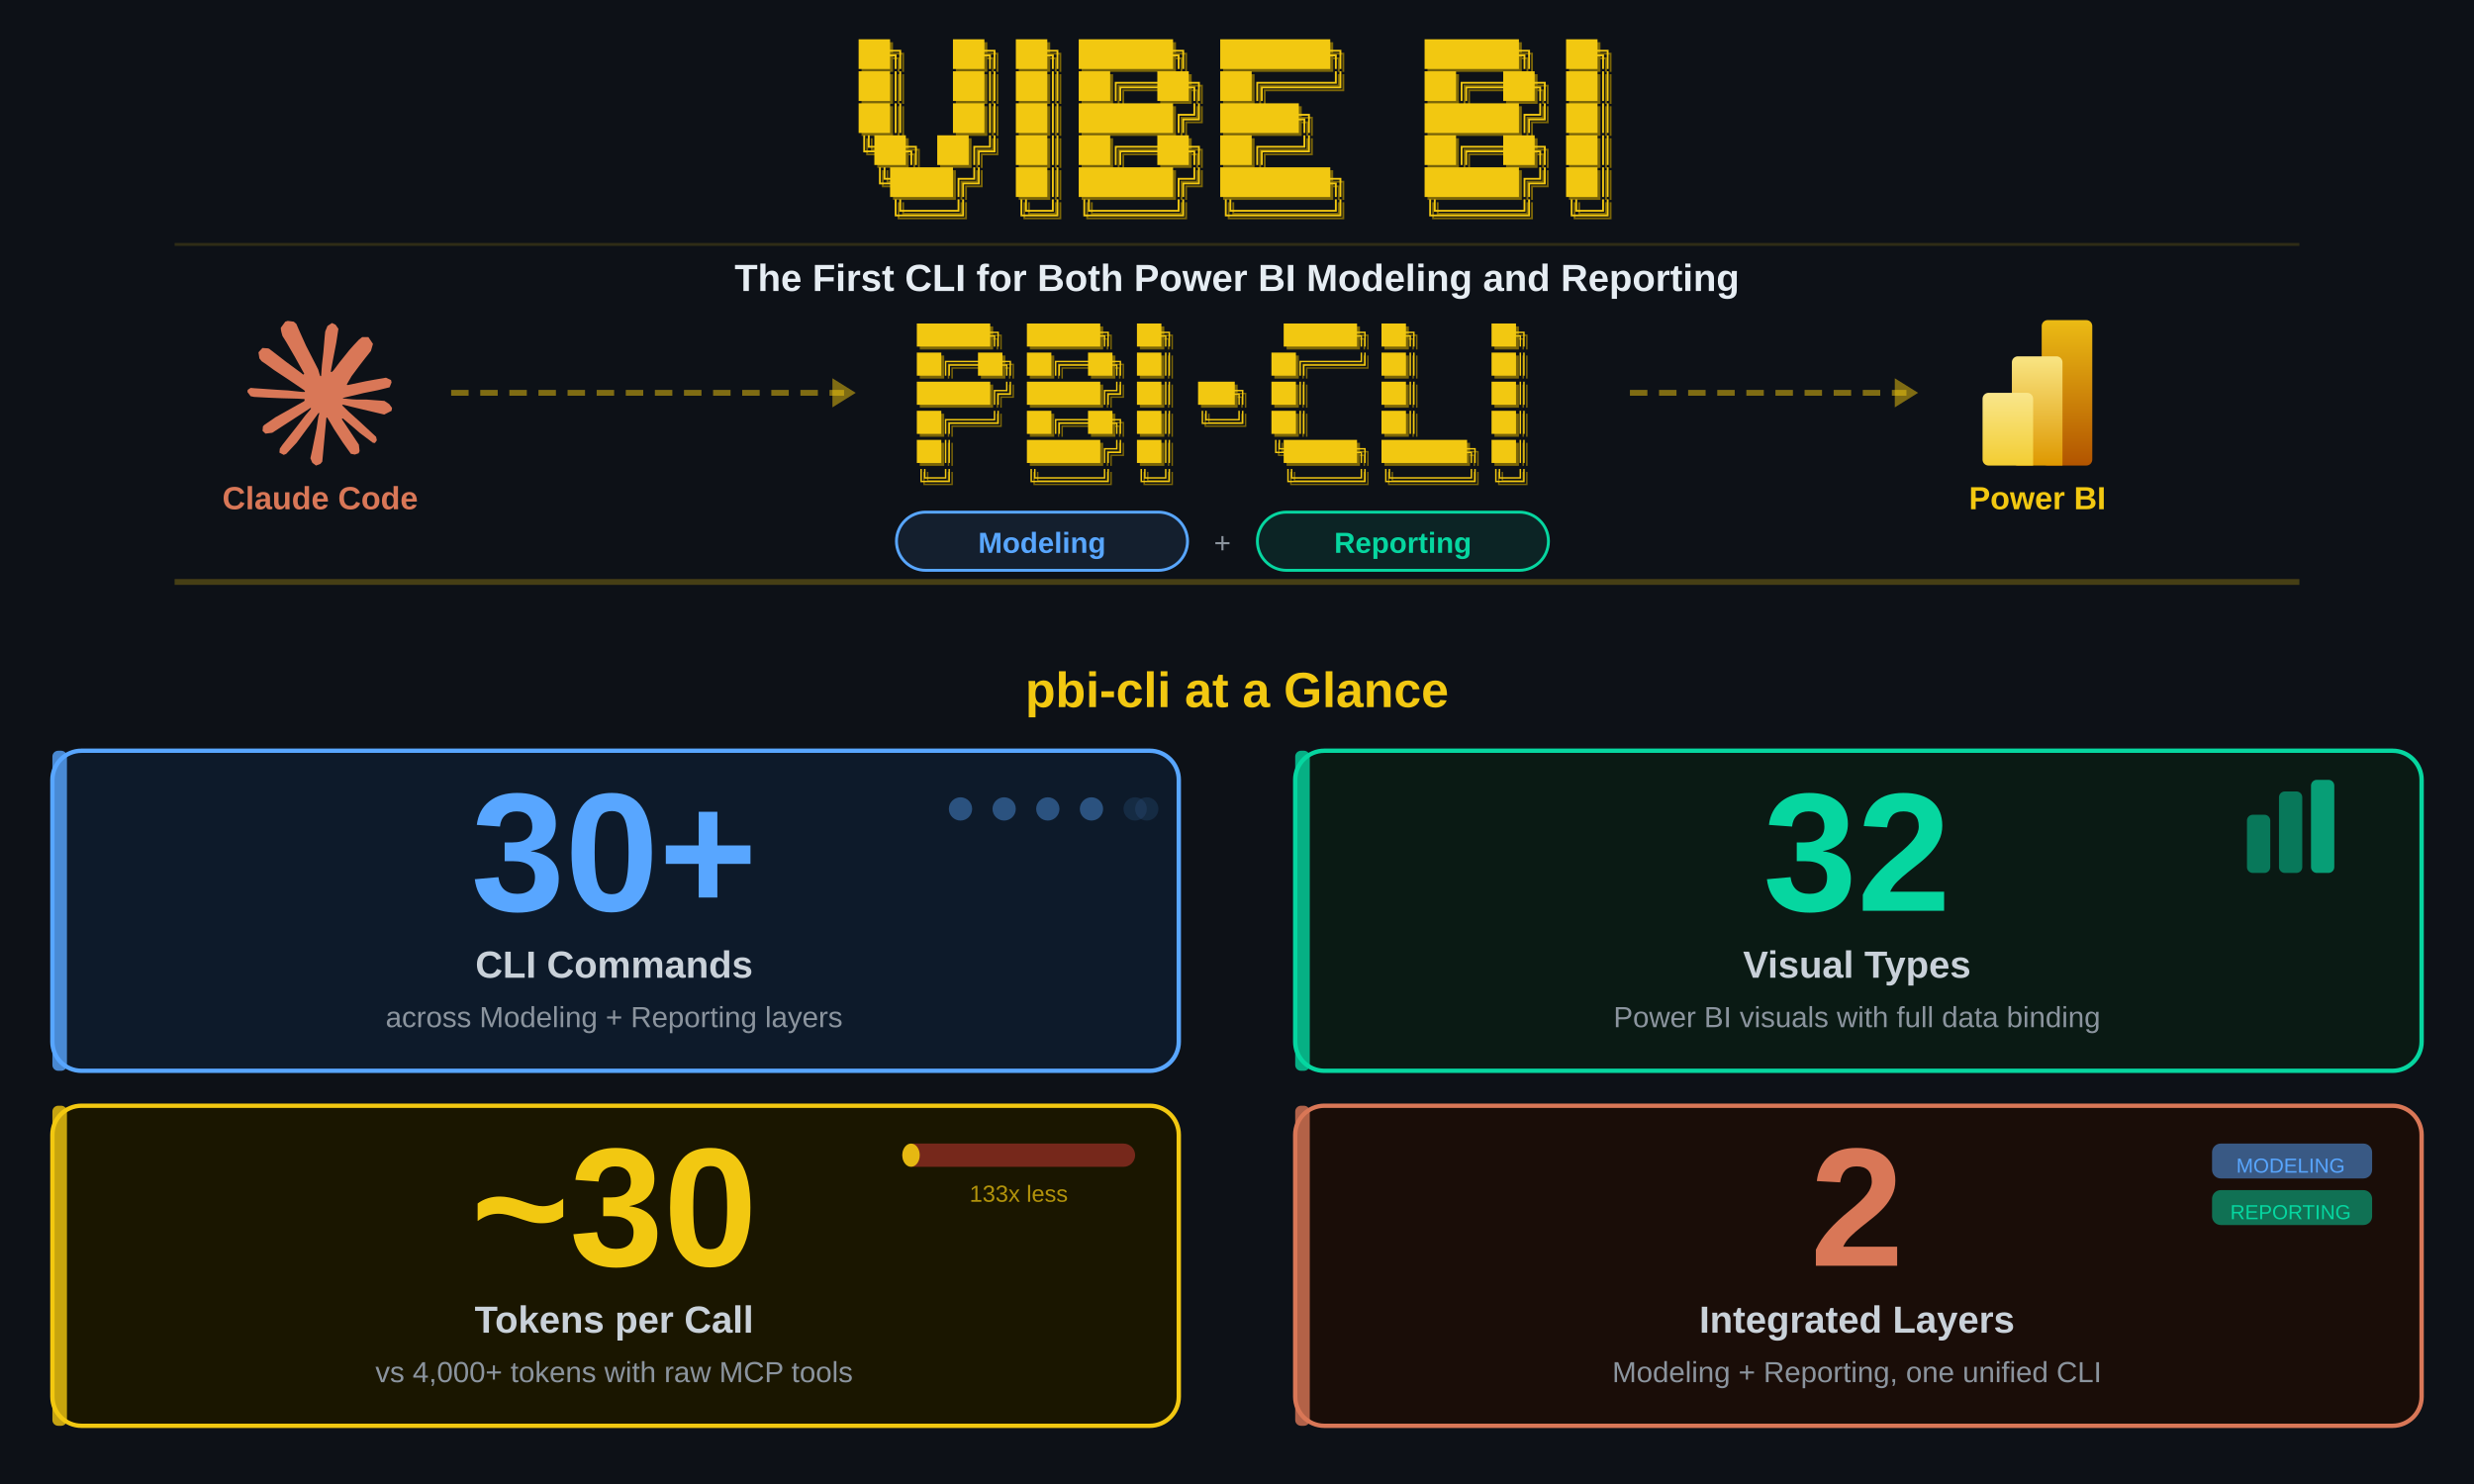
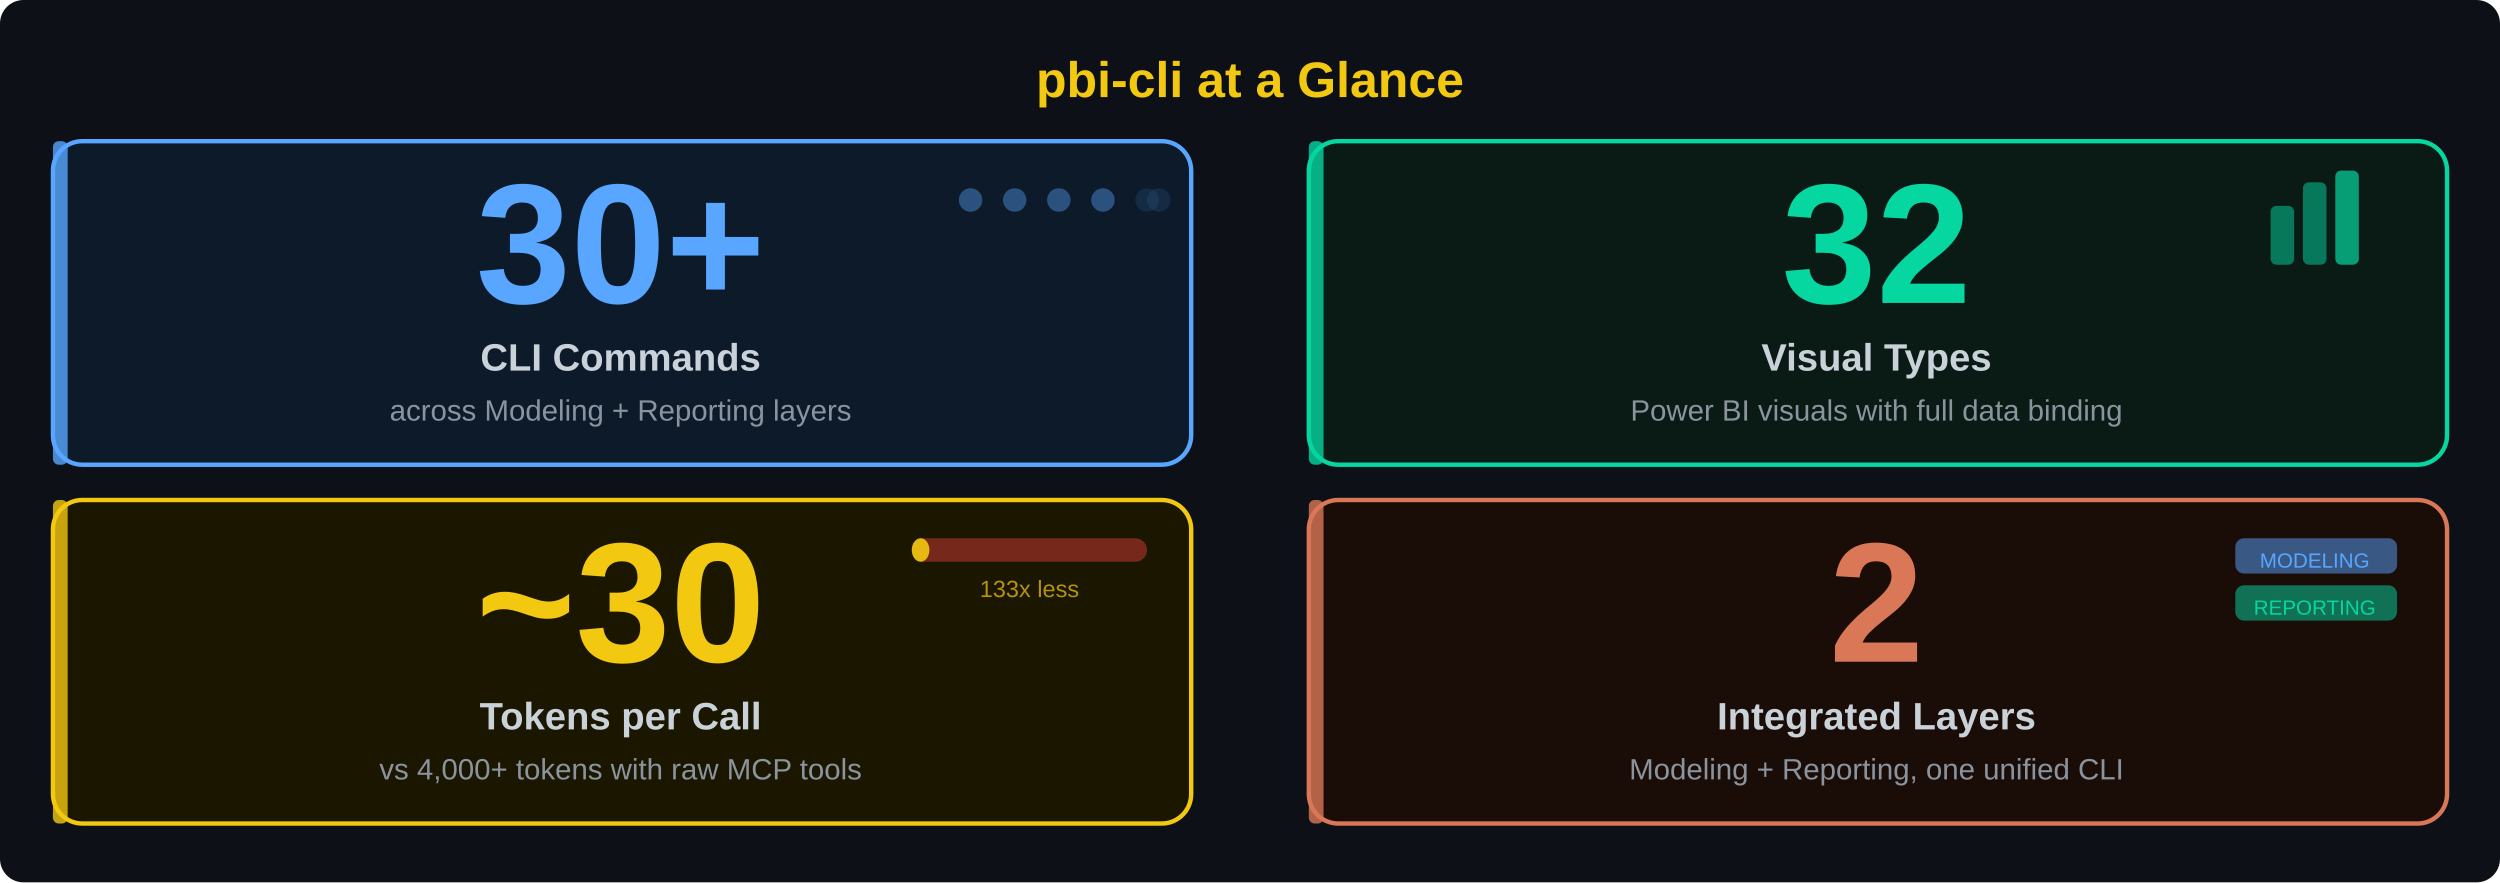
- <svg xmlns="http://www.w3.org/2000/svg" width="850" height="510" viewBox="0 0 850 510">
-   <defs>
-     <linearGradient id="hdr-bar1" x1="50%" y1="0%" x2="50%" y2="100%">
-       <stop offset="0%" stop-color="#EBBB14" />
-       <stop offset="100%" stop-color="#B25400" />
-     </linearGradient>
-     <linearGradient id="hdr-bar2" x1="50%" y1="0%" x2="50%" y2="100%">
-       <stop offset="0%" stop-color="#F9E583" />
-       <stop offset="100%" stop-color="#DE9800" />
-     </linearGradient>
-     <linearGradient id="hdr-bar3" x1="50%" y1="0%" x2="50%" y2="100%">
-       <stop offset="0%" stop-color="#F9E68B" />
-       <stop offset="100%" stop-color="#F3CD32" />
-     </linearGradient>
-     <linearGradient id="pbi-lg1" x1="50%" y1="0%" x2="50%" y2="100%">
-       <stop offset="0%" stop-color="#EBBB14" />
-       <stop offset="100%" stop-color="#B25400" />
-     </linearGradient>
-     <linearGradient id="pbi-lg2" x1="50%" y1="0%" x2="50%" y2="100%">
-       <stop offset="0%" stop-color="#F9E583" />
-       <stop offset="100%" stop-color="#DE9800" />
-     </linearGradient>
-     <linearGradient id="pbi-lg5" x1="50%" y1="0%" x2="50%" y2="100%">
-       <stop offset="0%" stop-color="#F9E68B" />
-       <stop offset="100%" stop-color="#F3CD32" />
-     </linearGradient>
-   </defs>
-   <rect width="100%" height="100%" fill="#0d1117" />
-   <text font-family="'Courier New', Courier, monospace" font-size="9" fill="#7A6508" xml:space="preserve">
-     <tspan x="296" y="22">██╗   ██╗ ██╗ ██████╗  ███████╗     ██████╗  ██╗</tspan>
-     <tspan x="296" y="33">██║   ██║ ██║ ██╔══██╗ ██╔════╝     ██╔══██╗ ██║</tspan>
-     <tspan x="296" y="44">██║   ██║ ██║ ██████╔╝ █████╗       ██████╔╝ ██║</tspan>
-     <tspan x="296" y="55">╚██╗ ██╔╝ ██║ ██╔══██╗ ██╔══╝       ██╔══██╗ ██║</tspan>
-     <tspan x="296" y="66"> ╚████╔╝  ██║ ██████╔╝ ███████╗     ██████╔╝ ██║</tspan>
-     <tspan x="296" y="77">  ╚═══╝   ╚═╝ ╚═════╝  ╚══════╝     ╚═════╝  ╚═╝</tspan>
-   </text>
-   <text font-family="'Courier New', Courier, monospace" font-size="9" fill="#F2C811" xml:space="preserve">
-     <tspan x="295" y="21">██╗   ██╗ ██╗ ██████╗  ███████╗     ██████╗  ██╗</tspan>
-     <tspan x="295" y="32">██║   ██║ ██║ ██╔══██╗ ██╔════╝     ██╔══██╗ ██║</tspan>
-     <tspan x="295" y="43">██║   ██║ ██║ ██████╔╝ █████╗       ██████╔╝ ██║</tspan>
-     <tspan x="295" y="54">╚██╗ ██╔╝ ██║ ██╔══██╗ ██╔══╝       ██╔══██╗ ██║</tspan>
-     <tspan x="295" y="65"> ╚████╔╝  ██║ ██████╔╝ ███████╗     ██████╔╝ ██║</tspan>
-     <tspan x="295" y="76">  ╚═══╝   ╚═╝ ╚═════╝  ╚══════╝     ╚═════╝  ╚═╝</tspan>
-   </text>
-   <line x1="60" y1="84" x2="790" y2="84" stroke="#F2C811" stroke-opacity="0.15" stroke-width="1" />
-   <text x="425" y="100" font-family="'Segoe UI', Arial, sans-serif" font-size="13" fill="#e6edf3" text-anchor="middle" font-weight="600">The First CLI for Both Power BI Modeling and Reporting</text>
-   <svg x="85" y="110" width="50" height="50" viewBox="0 0 1200 1200">
-     <path fill="#d97757" d="M 233.96 800.215 L 468.644 668.537 L 472.591 657.101 L 468.644 650.738 L 457.208 650.738 L 417.987 648.322 L 283.893 644.698 L 167.597 639.866 L 54.926 633.826 L 26.577 627.785 L 3.3e-05 592.752 L 2.738 575.275 L 26.577 559.248 L 60.725 562.228 L 136.188 567.383 L 249.423 575.195 L 331.57 580.027 L 453.262 592.671 L 472.591 592.671 L 475.329 584.859 L 468.725 580.027 L 463.571 575.195 L 346.389 495.785 L 219.544 411.866 L 153.101 363.544 L 117.181 339.06 L 99.06 316.107 L 91.248 266.014 L 123.866 230.094 L 167.678 233.074 L 178.873 236.054 L 223.248 270.201 L 318.04 343.57 L 441.826 434.738 L 459.946 449.799 L 467.195 444.644 L 468.081 441.02 L 459.946 427.409 L 392.617 305.718 L 320.779 181.933 L 288.805 130.631 L 280.349 99.866 C 277.369 87.221 275.195 76.591 275.195 63.624 L 312.322 13.208 L 332.859 6.604 L 382.389 13.208 L 403.248 31.329 L 434.014 101.718 L 483.866 212.537 L 561.181 363.221 L 583.812 407.919 L 595.893 449.315 L 600.403 461.96 L 608.215 461.96 L 608.215 454.712 L 614.577 369.826 L 626.336 265.611 L 637.772 131.517 L 641.718 93.745 L 660.403 48.483 L 697.53 24 L 726.524 37.852 L 750.363 72 L 747.06 94.067 L 732.886 186.201 L 705.101 330.524 L 686.98 427.168 L 697.53 427.168 L 709.611 415.087 L 758.497 350.175 L 840.644 247.49 L 876.886 206.738 L 919.168 161.718 L 946.309 140.295 L 997.611 140.295 L 1035.383 196.43 L 1018.47 254.416 L 965.638 321.423 L 921.826 378.202 L 859.007 462.765 L 819.785 530.416 L 823.409 535.812 L 832.752 534.926 L 974.658 504.725 L 1051.329 490.873 L 1142.819 475.168 L 1184.215 494.497 L 1188.725 514.148 L 1172.456 554.336 L 1074.604 578.497 L 959.839 601.45 L 788.94 641.879 L 786.846 643.409 L 789.262 646.389 L 866.255 653.638 L 899.195 655.409 L 979.812 655.409 L 1129.933 666.604 L 1169.154 692.537 L 1192.671 724.269 L 1188.725 748.43 L 1128.322 779.195 L 1046.819 759.866 L 856.591 714.604 L 791.356 698.336 L 782.336 698.336 L 782.336 703.732 L 836.698 756.886 L 936.322 846.846 L 1061.074 962.819 L 1067.436 991.49 L 1051.409 1014.121 L 1034.497 1011.705 L 924.886 929.235 L 882.604 892.108 L 786.846 811.49 L 780.483 811.49 L 780.483 819.946 L 802.55 852.242 L 919.087 1027.409 L 925.128 1081.128 L 916.671 1098.604 L 886.47 1109.154 L 853.289 1103.114 L 785.074 1007.356 L 714.685 899.517 L 657.906 802.872 L 650.98 806.819 L 617.477 1167.705 L 601.772 1186.148 L 565.53 1200 L 535.329 1177.047 L 519.302 1139.92 L 535.329 1066.551 L 554.658 970.792 L 570.362 894.685 L 584.537 800.134 L 592.993 768.725 L 592.43 766.631 L 585.503 767.517 L 514.228 865.369 L 405.826 1011.866 L 320.054 1103.678 L 299.517 1111.812 L 263.92 1093.369 L 267.221 1060.43 L 287.114 1031.114 L 405.826 880.107 L 477.423 786.524 L 523.651 732.483 L 523.329 724.671 L 520.591 724.671 L 205.289 929.396 L 149.154 936.644 L 124.993 914.014 L 127.973 876.886 L 139.409 864.805 L 234.201 799.57 L 233.879 799.893 Z" />
-   </svg>
-   <text x="110" y="175" font-family="'Segoe UI', Arial, sans-serif" font-size="11" fill="#d97757" text-anchor="middle" font-weight="600">Claude Code</text>
-   <line x1="155" y1="135" x2="290" y2="135" stroke="#F2C811" stroke-width="2" stroke-dasharray="6,4" stroke-opacity="0.5" />
-   <polygon points="294,135 286,130 286,140" fill="#F2C811" fill-opacity="0.5" />
-   <text font-family="'Courier New', Courier, monospace" font-size="7" fill="#7A6508" xml:space="preserve">
-     <tspan x="316" y="118">██████╗  ██████╗  ██╗         ██████╗ ██╗      ██╗</tspan>
-     <tspan x="316" y="128">██╔══██╗ ██╔══██╗ ██║        ██╔════╝ ██║      ██║</tspan>
-     <tspan x="316" y="138">██████╔╝ ██████╔╝ ██║  ███╗  ██║      ██║      ██║</tspan>
-     <tspan x="316" y="148">██╔═══╝  ██╔══██╗ ██║  ╚══╝  ██║      ██║      ██║</tspan>
-     <tspan x="316" y="158">██║      ██████╔╝ ██║        ╚██████╗ ███████╗ ██║</tspan>
-     <tspan x="316" y="168">╚═╝      ╚═════╝  ╚═╝         ╚═════╝ ╚══════╝ ╚═╝</tspan>
-   </text>
-   <text font-family="'Courier New', Courier, monospace" font-size="7" fill="#F2C811" xml:space="preserve">
-     <tspan x="315" y="117">██████╗  ██████╗  ██╗         ██████╗ ██╗      ██╗</tspan>
-     <tspan x="315" y="127">██╔══██╗ ██╔══██╗ ██║        ██╔════╝ ██║      ██║</tspan>
-     <tspan x="315" y="137">██████╔╝ ██████╔╝ ██║  ███╗  ██║      ██║      ██║</tspan>
-     <tspan x="315" y="147">██╔═══╝  ██╔══██╗ ██║  ╚══╝  ██║      ██║      ██║</tspan>
-     <tspan x="315" y="157">██║      ██████╔╝ ██║        ╚██████╗ ███████╗ ██║</tspan>
-     <tspan x="315" y="167">╚═╝      ╚═════╝  ╚═╝         ╚═════╝ ╚══════╝ ╚═╝</tspan>
-   </text>
-   <line x1="560" y1="135" x2="655" y2="135" stroke="#F2C811" stroke-width="2" stroke-dasharray="6,4" stroke-opacity="0.5" />
-   <polygon points="659,135 651,130 651,140" fill="#F2C811" fill-opacity="0.5" />
-   <svg x="675" y="110" width="50" height="50" viewBox="0 0 630 630">
-     <g transform="translate(77.5, 0)">
-       <rect fill="url(#pbi-lg1)" x="256" y="0" width="219" height="630" rx="26" />
-       <path fill="url(#pbi-lg2)" d="M346,604 L346,630 L320,630 L153,630 C138.64,630 127,618.36 127,604 L127,183 C127,168.64 138.64,157 153,157 L320,157 C334.36,157 346,168.64 346,183 L346,604 Z" />
-       <path fill="url(#pbi-lg5)" d="M219,604 L219,630 L193,630 L26,630 C11.64,630 0,618.36 0,604 L0,341 C0,326.64 11.64,315 26,315 L193,315 C207.36,315 219,326.64 219,341 L219,604 Z" />
-     </g>
-   </svg>
-   <text x="700" y="175" font-family="'Segoe UI', Arial, sans-serif" font-size="11" fill="#F2C811" text-anchor="middle" font-weight="600">Power BI</text>
-   <rect x="308" y="176" width="100" height="20" rx="10" fill="#58a6ff" fill-opacity="0.1" stroke="#58a6ff" stroke-width="1" />
-   <text x="358" y="190" font-family="'Segoe UI', Arial, sans-serif" font-size="10" fill="#58a6ff" text-anchor="middle" font-weight="600">Modeling</text>
-   <text x="420" y="190" font-family="'Segoe UI', Arial, sans-serif" font-size="10" fill="#8b949e" text-anchor="middle">+</text>
-   <rect x="432" y="176" width="100" height="20" rx="10" fill="#06d6a0" fill-opacity="0.1" stroke="#06d6a0" stroke-width="1" />
-   <text x="482" y="190" font-family="'Segoe UI', Arial, sans-serif" font-size="10" fill="#06d6a0" text-anchor="middle" font-weight="600">Reporting</text>
-   <line x1="60" y1="200" x2="790" y2="200" stroke="#F2C811" stroke-opacity="0.25" stroke-width="2" />
-   <g transform="translate(0, 210)">
-     <text x="425" y="33" font-family="'Segoe UI', Arial, sans-serif" font-size="17" fill="#F2C811" text-anchor="middle" font-weight="bold">pbi-cli at a Glance</text>
-     <rect x="18" y="48" width="387" height="110" rx="10" fill="#0d1a2a" stroke="#58a6ff" stroke-width="1.5" />
-     <rect x="18" y="48" width="5" height="110" rx="2" fill="#58a6ff" fill-opacity="0.8" />
-     <text x="211" y="103" font-family="'Segoe UI', Arial, sans-serif" font-size="58" fill="#58a6ff" text-anchor="middle" font-weight="bold">30+</text>
-     <text x="211" y="126" font-family="'Segoe UI', Arial, sans-serif" font-size="13" fill="#c9d1d9" text-anchor="middle" font-weight="600">CLI Commands</text>
-     <text x="211" y="143" font-family="'Segoe UI', Arial, sans-serif" font-size="10" fill="#8b949e" text-anchor="middle">across Modeling + Reporting layers</text>
-     <g opacity="0.4">
-       <circle cx="330" cy="68" r="4" fill="#58a6ff" />
-       <circle cx="345" cy="68" r="4" fill="#58a6ff" />
-       <circle cx="360" cy="68" r="4" fill="#58a6ff" />
-       <circle cx="375" cy="68" r="4" fill="#58a6ff" />
-       <circle cx="390" cy="68" r="4" fill="#58a6ff" fill-opacity="0.3" />
-       <circle cx="394" cy="68" r="4" fill="#58a6ff" fill-opacity="0.3" />
-     </g>
-     <rect x="445" y="48" width="387" height="110" rx="10" fill="#0a1a14" stroke="#06d6a0" stroke-width="1.5" />
-     <rect x="445" y="48" width="5" height="110" rx="2" fill="#06d6a0" fill-opacity="0.8" />
-     <text x="638" y="103" font-family="'Segoe UI', Arial, sans-serif" font-size="58" fill="#06d6a0" text-anchor="middle" font-weight="bold">32</text>
-     <text x="638" y="126" font-family="'Segoe UI', Arial, sans-serif" font-size="13" fill="#c9d1d9" text-anchor="middle" font-weight="600">Visual Types</text>
-     <text x="638" y="143" font-family="'Segoe UI', Arial, sans-serif" font-size="10" fill="#8b949e" text-anchor="middle">Power BI visuals with full data binding</text>
-     <rect x="772" y="70" width="8" height="20" rx="2" fill="#06d6a0" fill-opacity="0.5" />
-     <rect x="783" y="62" width="8" height="28" rx="2" fill="#06d6a0" fill-opacity="0.5" />
-     <rect x="794" y="58" width="8" height="32" rx="2" fill="#06d6a0" fill-opacity="0.7" />
-     <rect x="18" y="170" width="387" height="110" rx="10" fill="#1a1600" stroke="#F2C811" stroke-width="1.5" />
-     <rect x="18" y="170" width="5" height="110" rx="2" fill="#F2C811" fill-opacity="0.8" />
-     <text x="211" y="225" font-family="'Segoe UI', Arial, sans-serif" font-size="58" fill="#F2C811" text-anchor="middle" font-weight="bold">~30</text>
-     <text x="211" y="248" font-family="'Segoe UI', Arial, sans-serif" font-size="13" fill="#c9d1d9" text-anchor="middle" font-weight="600">Tokens per Call</text>
-     <text x="211" y="265" font-family="'Segoe UI', Arial, sans-serif" font-size="10" fill="#8b949e" text-anchor="middle">vs 4,000+ tokens with raw MCP tools</text>
-     <rect x="310" y="183" width="80" height="8" rx="4" fill="#ff4444" fill-opacity="0.4" />
-     <rect x="310" y="183" width="6" height="8" rx="4" fill="#F2C811" fill-opacity="0.9" />
-     <text x="350" y="203" font-family="'Segoe UI', Arial, sans-serif" font-size="8" fill="#F2C811" fill-opacity="0.7" text-anchor="middle">133x less</text>
-     <rect x="445" y="170" width="387" height="110" rx="10" fill="#1a0d08" stroke="#d97757" stroke-width="1.5" />
-     <rect x="445" y="170" width="5" height="110" rx="2" fill="#d97757" fill-opacity="0.8" />
-     <text x="638" y="225" font-family="'Segoe UI', Arial, sans-serif" font-size="58" fill="#d97757" text-anchor="middle" font-weight="bold">2</text>
-     <text x="638" y="248" font-family="'Segoe UI', Arial, sans-serif" font-size="13" fill="#c9d1d9" text-anchor="middle" font-weight="600">Integrated Layers</text>
-     <text x="638" y="265" font-family="'Segoe UI', Arial, sans-serif" font-size="10" fill="#8b949e" text-anchor="middle">Modeling + Reporting, one unified CLI</text>
-     <rect x="760" y="183" width="55" height="12" rx="3" fill="#58a6ff" fill-opacity="0.5" />
-     <text x="787" y="193" font-family="'Segoe UI', Arial, sans-serif" font-size="7" fill="#58a6ff" text-anchor="middle">MODELING</text>
-     <rect x="760" y="199" width="55" height="12" rx="3" fill="#06d6a0" fill-opacity="0.5" />
-     <text x="787" y="209" font-family="'Segoe UI', Arial, sans-serif" font-size="7" fill="#06d6a0" text-anchor="middle">REPORTING</text>
+ <svg xmlns="http://www.w3.org/2000/svg" width="850" height="300" viewBox="0 0 850 300">
+   <rect width="100%" height="100%" fill="#0d1117" rx="8" />
+   <text x="425" y="33" font-family="'Segoe UI', Arial, sans-serif" font-size="17" fill="#F2C811" text-anchor="middle" font-weight="bold">pbi-cli at a Glance</text>
+   <rect x="18" y="48" width="387" height="110" rx="10" fill="#0d1a2a" stroke="#58a6ff" stroke-width="1.5" />
+   <rect x="18" y="48" width="5" height="110" rx="2" fill="#58a6ff" fill-opacity="0.8" />
+   <text x="211" y="103" font-family="'Segoe UI', Arial, sans-serif" font-size="58" fill="#58a6ff" text-anchor="middle" font-weight="bold">30+</text>
+   <text x="211" y="126" font-family="'Segoe UI', Arial, sans-serif" font-size="13" fill="#c9d1d9" text-anchor="middle" font-weight="600">CLI Commands</text>
+   <text x="211" y="143" font-family="'Segoe UI', Arial, sans-serif" font-size="10" fill="#8b949e" text-anchor="middle">across Modeling + Reporting layers</text>
+   <g opacity="0.4">
+     <circle cx="330" cy="68" r="4" fill="#58a6ff" />
+     <circle cx="345" cy="68" r="4" fill="#58a6ff" />
+     <circle cx="360" cy="68" r="4" fill="#58a6ff" />
+     <circle cx="375" cy="68" r="4" fill="#58a6ff" />
+     <circle cx="390" cy="68" r="4" fill="#58a6ff" fill-opacity="0.3" />
+     <circle cx="394" cy="68" r="4" fill="#58a6ff" fill-opacity="0.3" />
  </g>
+   <rect x="445" y="48" width="387" height="110" rx="10" fill="#0a1a14" stroke="#06d6a0" stroke-width="1.5" />
+   <rect x="445" y="48" width="5" height="110" rx="2" fill="#06d6a0" fill-opacity="0.8" />
+   <text x="638" y="103" font-family="'Segoe UI', Arial, sans-serif" font-size="58" fill="#06d6a0" text-anchor="middle" font-weight="bold">32</text>
+   <text x="638" y="126" font-family="'Segoe UI', Arial, sans-serif" font-size="13" fill="#c9d1d9" text-anchor="middle" font-weight="600">Visual Types</text>
+   <text x="638" y="143" font-family="'Segoe UI', Arial, sans-serif" font-size="10" fill="#8b949e" text-anchor="middle">Power BI visuals with full data binding</text>
+   <rect x="772" y="70" width="8" height="20" rx="2" fill="#06d6a0" fill-opacity="0.5" />
+   <rect x="783" y="62" width="8" height="28" rx="2" fill="#06d6a0" fill-opacity="0.5" />
+   <rect x="794" y="58" width="8" height="32" rx="2" fill="#06d6a0" fill-opacity="0.7" />
+   <rect x="18" y="170" width="387" height="110" rx="10" fill="#1a1600" stroke="#F2C811" stroke-width="1.5" />
+   <rect x="18" y="170" width="5" height="110" rx="2" fill="#F2C811" fill-opacity="0.8" />
+   <text x="211" y="225" font-family="'Segoe UI', Arial, sans-serif" font-size="58" fill="#F2C811" text-anchor="middle" font-weight="bold">~30</text>
+   <text x="211" y="248" font-family="'Segoe UI', Arial, sans-serif" font-size="13" fill="#c9d1d9" text-anchor="middle" font-weight="600">Tokens per Call</text>
+   <text x="211" y="265" font-family="'Segoe UI', Arial, sans-serif" font-size="10" fill="#8b949e" text-anchor="middle">vs 4,000+ tokens with raw MCP tools</text>
+   <rect x="310" y="183" width="80" height="8" rx="4" fill="#ff4444" fill-opacity="0.4" />
+   <rect x="310" y="183" width="6" height="8" rx="4" fill="#F2C811" fill-opacity="0.9" />
+   <text x="350" y="203" font-family="'Segoe UI', Arial, sans-serif" font-size="8" fill="#F2C811" fill-opacity="0.7" text-anchor="middle">133x less</text>
+   <rect x="445" y="170" width="387" height="110" rx="10" fill="#1a0d08" stroke="#d97757" stroke-width="1.5" />
+   <rect x="445" y="170" width="5" height="110" rx="2" fill="#d97757" fill-opacity="0.8" />
+   <text x="638" y="225" font-family="'Segoe UI', Arial, sans-serif" font-size="58" fill="#d97757" text-anchor="middle" font-weight="bold">2</text>
+   <text x="638" y="248" font-family="'Segoe UI', Arial, sans-serif" font-size="13" fill="#c9d1d9" text-anchor="middle" font-weight="600">Integrated Layers</text>
+   <text x="638" y="265" font-family="'Segoe UI', Arial, sans-serif" font-size="10" fill="#8b949e" text-anchor="middle">Modeling + Reporting, one unified CLI</text>
+   <rect x="760" y="183" width="55" height="12" rx="3" fill="#58a6ff" fill-opacity="0.5" />
+   <text x="787" y="193" font-family="'Segoe UI', Arial, sans-serif" font-size="7" fill="#58a6ff" text-anchor="middle">MODELING</text>
+   <rect x="760" y="199" width="55" height="12" rx="3" fill="#06d6a0" fill-opacity="0.5" />
+   <text x="787" y="209" font-family="'Segoe UI', Arial, sans-serif" font-size="7" fill="#06d6a0" text-anchor="middle">REPORTING</text>
</svg>
